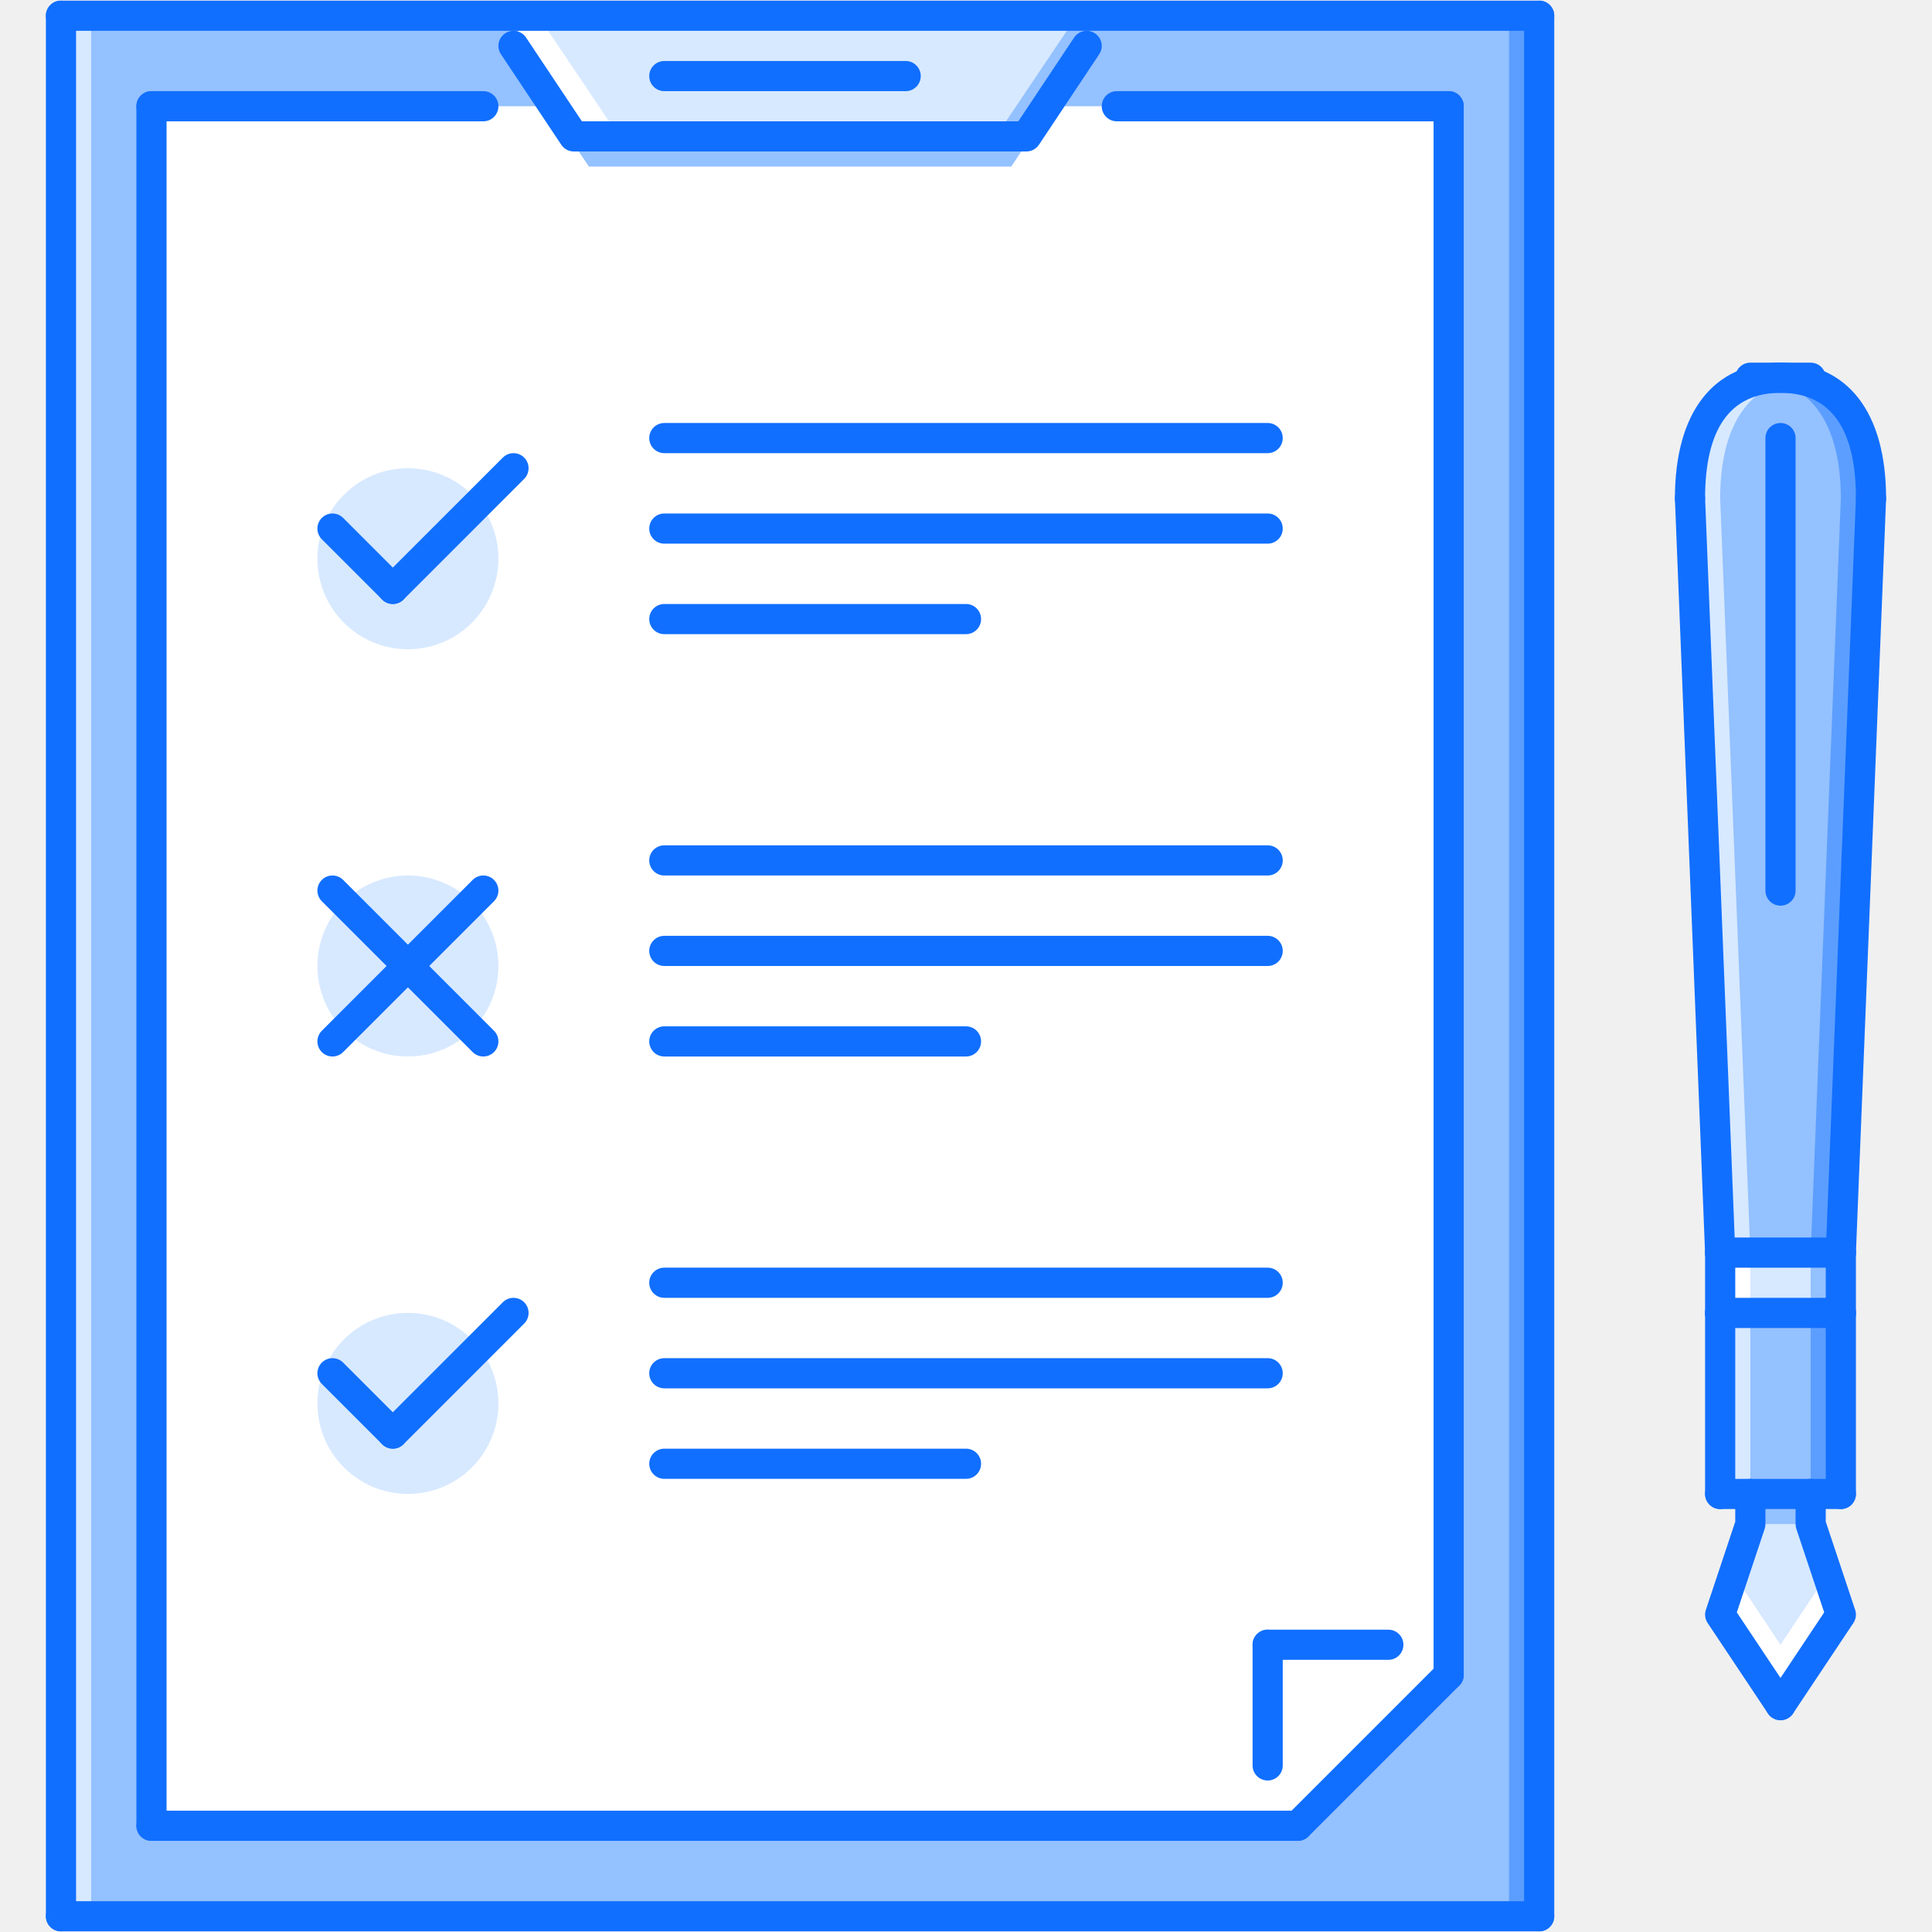
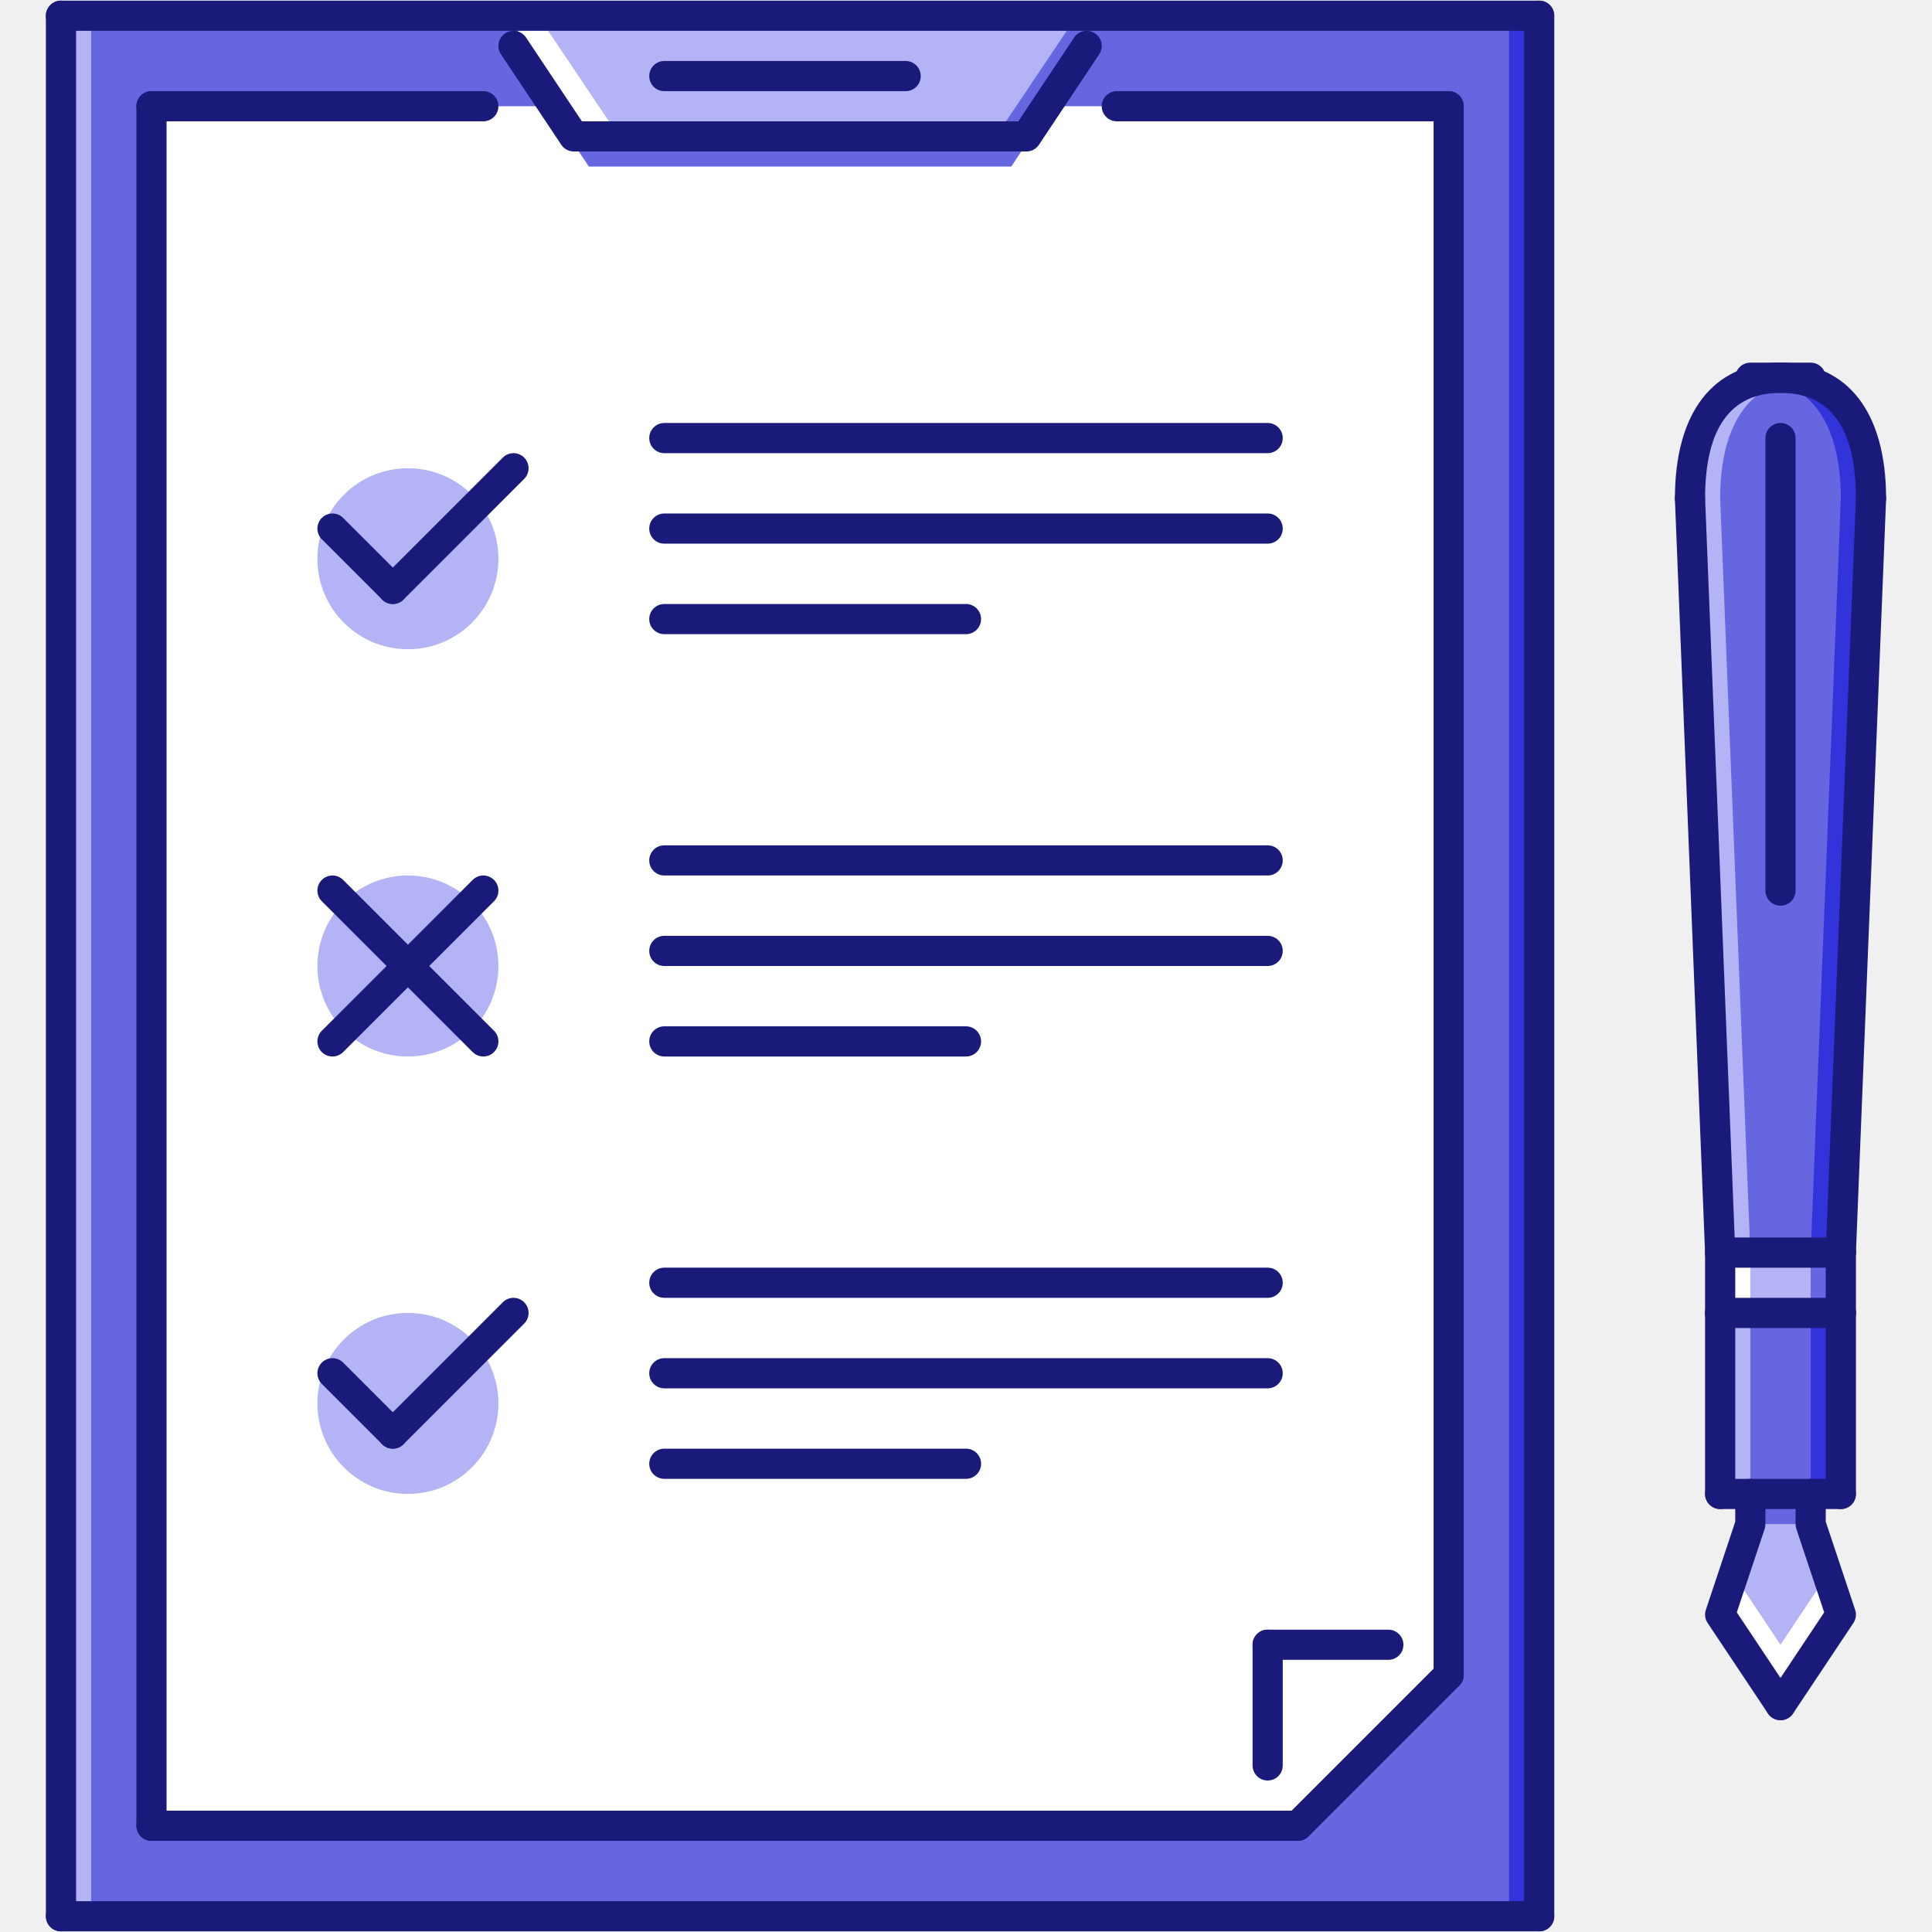
<svg xmlns="http://www.w3.org/2000/svg" version="1.1" id="Layer_1" x="0px" y="0px" width="512px" height="512px" viewBox="0 0 512 512" enable-background="new 0 0 512 512" xml:space="preserve">
+   <style>
+ 	.primary {
+ 		fill: #3333DB;
+ 	}
+ 
+ 	.darker-primary{
+ 		fill: #2525B4;
+ 	}
+ 
+ 	.lighter-primary {
+ 		fill: #6666E0;
+ 	}
+ 
+ 	.very-light-primary {
+ 		fill: #B3B3F5;
+ 	}
+ 
+ 	.double-dark-primary {
+ 		fill: #1A1A7A;
+ 	}
+ 
+ 	.white {
+ 		fill: #fff;
+ 	}
+ </style>
  <g id="_x32_5_check_x2C__list_x2C__tablet_x2C__document_x2C__pen_x2C__work_x2C__office_1_">
    <g>
      <g>
-         <polygon fill="#D7E9FF" points="479.846,395.904 479.846,403.899 487.841,427.883 471.852,451.866 455.862,427.883      463.857,403.899 463.857,395.904    " />
+         <polygon class="very-light-primary" points="479.846,395.904 479.846,403.899 487.841,427.883 471.852,451.866 455.862,427.883      463.857,403.899 463.857,395.904    " />
      </g>
    </g>
    <g>
      <g>
        <polygon fill="#FFFFFF" points="471.852,435.877 459.414,417.227 455.862,427.883 471.852,451.866 487.841,427.883      484.288,417.227    " />
      </g>
    </g>
    <g>
      <g>
-         <polygon fill="#94C1FF" points="487.841,347.938 487.841,395.904 479.846,395.904 463.857,395.904 455.862,395.904      455.862,347.938    " />
-       </g>
-     </g>
-     <g>
-       <g>
-         <rect x="455.862" y="331.948" fill="#D7E9FF" width="31.979" height="15.989" />
-       </g>
-     </g>
-     <g>
-       <g>
-         <path fill="#94C1FF" d="M495.835,132.084l-7.994,199.864h-31.979l-7.995-199.864c0-17.667,6.316-31.978,23.984-31.978h0.796     C489.684,100.582,495.835,114.658,495.835,132.084z" />
-       </g>
-     </g>
-     <g>
-       <g>
-         <path fill="#D7E9FF" d="M463.857,331.948l-7.995-199.864c0-16.208,5.434-29.448,19.955-31.549     c-1.046-0.156-2.022-0.398-3.17-0.429h-0.796c-17.668,0-23.984,14.311-23.984,31.978l7.995,199.864v15.989v47.967h7.995v-47.967     V331.948z" />
-       </g>
-     </g>
-     <g>
-       <g>
-         <path fill="#5C9EFF" d="M479.846,331.948l7.995-199.864c0-16.208-5.435-29.448-19.956-31.549c1.047-0.156,2.022-0.398,3.17-0.429     h0.797c17.668,0,23.983,14.311,23.983,31.978l-7.994,199.864v15.989v47.967h-7.995v-47.967V331.948z" />
-       </g>
-     </g>
-     <g>
-       <g>
-         <rect x="463.857" y="395.904" fill="#94C1FF" width="15.988" height="7.995" />
-       </g>
-     </g>
-     <g>
-       <g>
-         <rect x="16.162" y="4.171" fill="#94C1FF" width="391.732" height="503.657" />
+         <polygon class="lighter-primary" points="487.841,347.938 487.841,395.904 479.846,395.904 463.857,395.904 455.862,395.904      455.862,347.938    " />
+       </g>
+     </g>
+     <g>
+       <g>
+         <rect x="455.862" y="331.948" class="very-light-primary" width="31.979" height="15.989" />
+       </g>
+     </g>
+     <g>
+       <g>
+         <path class="lighter-primary" d="M495.835,132.084l-7.994,199.864h-31.979l-7.995-199.864c0-17.667,6.316-31.978,23.984-31.978h0.796     C489.684,100.582,495.835,114.658,495.835,132.084z" />
+       </g>
+     </g>
+     <g>
+       <g>
+         <path class="very-light-primary" d="M463.857,331.948l-7.995-199.864c0-16.208,5.434-29.448,19.955-31.549     c-1.046-0.156-2.022-0.398-3.17-0.429h-0.796c-17.668,0-23.984,14.311-23.984,31.978l7.995,199.864v15.989v47.967h7.995v-47.967     V331.948z" />
+       </g>
+     </g>
+     <g>
+       <g>
+         <path class="primary" d="M479.846,331.948l7.995-199.864c0-16.208-5.435-29.448-19.956-31.549c1.047-0.156,2.022-0.398,3.17-0.429     h0.797c17.668,0,23.983,14.311,23.983,31.978l-7.994,199.864v15.989v47.967h-7.995v-47.967V331.948z" />
+       </g>
+     </g>
+     <g>
+       <g>
+         <rect x="463.857" y="395.904" class="lighter-primary" width="15.988" height="7.995" />
+       </g>
+     </g>
+     <g>
+       <g>
+         <rect x="16.162" y="4.171" class="lighter-primary" width="391.732" height="503.657" />
      </g>
    </g>
    <g>
      <g>
        <polygon fill="#FFFFFF" points="343.938,483.845 40.146,483.845 40.146,28.155 383.911,28.155 383.911,443.872    " />
      </g>
    </g>
    <g>
      <g>
-         <polygon fill="#D7E9FF" points="289.147,4.171 134.582,4.171 156.067,36.149 267.998,36.149    " />
+         <polygon class="very-light-primary" points="289.147,4.171 134.582,4.171 156.067,36.149 267.998,36.149    " />
      </g>
    </g>
    <g>
      <g>
        <polygon fill="#FFFFFF" points="134.582,4.171 156.067,36.149 164.062,36.149 142.576,4.171    " />
      </g>
    </g>
    <g>
      <g>
-         <polygon fill="#94C1FF" points="293.395,4.171 271.909,36.149 263.915,36.149 285.4,4.171    " />
-       </g>
-     </g>
-     <g>
-       <g>
-         <rect x="16.162" y="4.171" fill="#D7E9FF" width="7.995" height="503.657" />
-       </g>
-     </g>
-     <g>
-       <g>
-         <rect x="399.9" y="4.171" fill="#5C9EFF" width="7.994" height="503.657" />
-       </g>
-     </g>
-     <g>
-       <g>
-         <polygon fill="#94C1FF" points="339.941,487.842 387.908,487.842 387.908,439.875    " />
-       </g>
-     </g>
-     <g>
-       <g>
-         <polygon fill="#94C1FF" points="267.998,36.149 156.067,36.149 139.953,12.166 134.582,12.166 156.067,44.144 267.998,44.144      289.147,12.166 283.854,12.166    " />
-       </g>
-     </g>
-     <g>
-       <g>
-         <path fill="#D7E9FF" d="M132.083,256c0,13.248-10.735,23.983-23.984,23.983S84.116,269.248,84.116,256     c0-13.249,10.735-23.984,23.984-23.984S132.083,242.751,132.083,256z" />
-       </g>
-     </g>
-     <g>
-       <g>
-         <path fill="#D7E9FF" d="M132.083,148.073c0,13.249-10.735,23.983-23.984,23.983s-23.984-10.734-23.984-23.983     S94.851,124.09,108.1,124.09S132.083,134.824,132.083,148.073z" />
-       </g>
-     </g>
-     <g>
-       <g>
-         <path fill="#D7E9FF" d="M132.083,371.921c0,13.249-10.735,23.983-23.984,23.983s-23.984-10.734-23.984-23.983     s10.735-23.983,23.984-23.983S132.083,358.672,132.083,371.921z" />
+         <polygon class="lighter-primary" points="293.395,4.171 271.909,36.149 263.915,36.149 285.4,4.171    " />
+       </g>
+     </g>
+     <g>
+       <g>
+         <rect x="16.162" y="4.171" class="very-light-primary" width="7.995" height="503.657" />
+       </g>
+     </g>
+     <g>
+       <g>
+         <rect x="399.9" y="4.171" class="primary" width="7.994" height="503.657" />
+       </g>
+     </g>
+     <g>
+       <g>
+         <polygon class="lighter-primary" points="339.941,487.842 387.908,487.842 387.908,439.875    " />
+       </g>
+     </g>
+     <g>
+       <g>
+         <polygon class="lighter-primary" points="267.998,36.149 156.067,36.149 139.953,12.166 134.582,12.166 156.067,44.144 267.998,44.144      289.147,12.166 283.854,12.166    " />
+       </g>
+     </g>
+     <g>
+       <g>
+         <path class="very-light-primary" d="M132.083,256c0,13.248-10.735,23.983-23.984,23.983S84.116,269.248,84.116,256     c0-13.249,10.735-23.984,23.984-23.984S132.083,242.751,132.083,256z" />
+       </g>
+     </g>
+     <g>
+       <g>
+         <path class="very-light-primary" d="M132.083,148.073c0,13.249-10.735,23.983-23.984,23.983s-23.984-10.734-23.984-23.983     S94.851,124.09,108.1,124.09S132.083,134.824,132.083,148.073z" />
+       </g>
+     </g>
+     <g>
+       <g>
+         <path class="very-light-primary" d="M132.083,371.921c0,13.249-10.735,23.983-23.984,23.983s-23.984-10.734-23.984-23.983     s10.735-23.983,23.984-23.983S132.083,358.672,132.083,371.921z" />
      </g>
    </g>
    <g>
      <g>
        <rect x="455.862" y="331.948" fill="#FFFFFF" width="7.995" height="15.989" />
      </g>
    </g>
    <g>
      <g>
-         <rect x="479.846" y="331.948" fill="#94C1FF" width="7.995" height="15.989" />
+         <rect x="479.846" y="331.948" class="lighter-primary" width="7.995" height="15.989" />
      </g>
    </g>
    <g id="_x32_5_check_x2C__list_x2C__tablet_x2C__document_x2C__pen_x2C__work_x2C__office">
      <g>
        <g>
-           <path fill="#116FFF" d="M272.003,40.146H152.07c-1.335,0-2.584-0.671-3.326-1.78l-15.989-23.984      c-1.226-1.834-0.726-4.317,1.109-5.543c1.819-1.218,4.31-0.733,5.543,1.108l14.802,22.204h115.656L284.65,9.948      c1.227-1.842,3.725-2.326,5.543-1.108c1.835,1.226,2.335,3.701,1.109,5.543l-15.974,23.984      C274.587,39.476,273.338,40.146,272.003,40.146z" />
-         </g>
-       </g>
-       <g>
-         <g>
-           <path fill="#116FFF" d="M128.086,32.152h-87.94c-2.21,0-3.998-1.788-3.998-3.997c0-2.21,1.788-3.998,3.998-3.998h87.94      c2.209,0,3.998,1.788,3.998,3.998C132.083,30.364,130.295,32.152,128.086,32.152z" />
-         </g>
-       </g>
-       <g>
-         <g>
-           <path fill="#116FFF" d="M383.911,32.152h-87.94c-2.209,0-3.997-1.788-3.997-3.997c0-2.21,1.788-3.998,3.997-3.998h87.94      c2.21,0,3.997,1.788,3.997,3.998C387.908,30.364,386.121,32.152,383.911,32.152z" />
-         </g>
-       </g>
-       <g>
-         <g>
-           <path fill="#116FFF" d="M240.01,24.158h-63.957c-2.209,0-3.997-1.788-3.997-3.998c0-2.209,1.788-3.997,3.997-3.997h63.957      c2.209,0,3.998,1.788,3.998,3.997C244.007,22.37,242.219,24.158,240.01,24.158z" />
-         </g>
-       </g>
-       <g>
-         <g>
-           <g>
-             <path fill="#116FFF" d="M367.922,439.875h-31.979c-2.209,0-3.997-1.788-3.997-3.998c0-2.209,1.788-3.997,3.997-3.997h31.979       c2.21,0,3.998,1.788,3.998,3.997C371.92,438.087,370.132,439.875,367.922,439.875z" />
-           </g>
-         </g>
-         <g>
-           <g>
-             <path fill="#116FFF" d="M335.943,471.853c-2.209,0-3.997-1.788-3.997-3.997v-31.979c0-2.209,1.788-3.997,3.997-3.997       c2.21,0,3.998,1.788,3.998,3.997v31.979C339.941,470.064,338.153,471.853,335.943,471.853z" />
-           </g>
-         </g>
-       </g>
-       <g>
-         <g>
-           <path fill="#116FFF" d="M40.146,487.842c-2.21,0-3.998-1.787-3.998-3.997V28.155c0-2.21,1.788-3.998,3.998-3.998      c2.209,0,3.997,1.788,3.997,3.998v455.689C44.143,486.055,42.355,487.842,40.146,487.842z" />
-         </g>
-       </g>
-       <g>
-         <g>
-           <path fill="#116FFF" d="M383.911,447.869c-2.209,0-3.997-1.788-3.997-3.997V28.155c0-2.21,1.788-3.998,3.997-3.998      c2.21,0,3.997,1.788,3.997,3.998v415.717C387.908,446.081,386.121,447.869,383.911,447.869z" />
-         </g>
-       </g>
-       <g>
-         <g>
-           <path fill="#116FFF" d="M343.938,487.842c-1.022,0-2.046-0.391-2.826-1.171c-1.562-1.562-1.562-4.091,0-5.652l39.973-39.973      c1.562-1.562,4.091-1.562,5.652,0s1.562,4.091,0,5.652l-39.973,39.973C345.984,487.451,344.961,487.842,343.938,487.842z" />
-         </g>
-       </g>
-       <g>
-         <g>
-           <path fill="#116FFF" d="M343.938,487.842H40.146c-2.21,0-3.998-1.787-3.998-3.997s1.788-3.997,3.998-3.997h303.792      c2.21,0,3.997,1.787,3.997,3.997S346.148,487.842,343.938,487.842z" />
-         </g>
-       </g>
-       <g>
-         <g>
-           <path fill="#116FFF" d="M407.895,511.826c-2.209,0-3.997-1.788-3.997-3.998V4.171c0-2.209,1.788-3.998,3.997-3.998      c2.21,0,3.998,1.788,3.998,3.998v503.657C411.893,510.038,410.104,511.826,407.895,511.826z" />
-         </g>
-       </g>
-       <g>
-         <g>
-           <path fill="#116FFF" d="M407.895,511.826H16.162c-2.209,0-3.998-1.788-3.998-3.998c0-2.209,1.788-3.997,3.998-3.997h391.732      c2.21,0,3.998,1.788,3.998,3.997C411.893,510.038,410.104,511.826,407.895,511.826z" />
-         </g>
-       </g>
-       <g>
-         <g>
-           <path fill="#116FFF" d="M16.162,511.826c-2.209,0-3.998-1.788-3.998-3.998V4.171c0-2.209,1.788-3.998,3.998-3.998      s3.998,1.788,3.998,3.998v503.657C20.16,510.038,18.372,511.826,16.162,511.826z" />
-         </g>
-       </g>
-       <g>
-         <g>
-           <path fill="#116FFF" d="M407.895,8.168H16.162c-2.209,0-3.998-1.788-3.998-3.997s1.788-3.998,3.998-3.998h391.732      c2.21,0,3.998,1.788,3.998,3.998S410.104,8.168,407.895,8.168z" />
-         </g>
-       </g>
-       <g>
-         <g>
-           <g>
-             <path fill="#116FFF" d="M471.852,455.871c-1.288,0-2.553-0.624-3.326-1.779l-15.989-23.984       c-0.687-1.022-0.858-2.311-0.468-3.481l7.791-23.367v-7.347c0-2.209,1.788-3.997,3.998-3.997c2.209,0,3.996,1.788,3.996,3.997       v7.995c0,0.429-0.069,0.858-0.202,1.265l-7.378,22.125l14.904,22.36c1.226,1.835,0.726,4.317-1.109,5.543       C473.39,455.652,472.616,455.871,471.852,455.871z" />
-           </g>
-         </g>
-         <g>
-           <g>
-             <path fill="#116FFF" d="M471.852,455.871c-0.766,0-1.538-0.219-2.218-0.671c-1.834-1.226-2.334-3.708-1.108-5.543l14.904-22.36       l-7.378-22.125c-0.133-0.406-0.203-0.836-0.203-1.265v-7.995c0-2.209,1.788-3.997,3.997-3.997c2.21,0,3.998,1.788,3.998,3.997       v7.347l7.791,23.367c0.391,1.171,0.219,2.459-0.469,3.481l-15.988,23.984C474.404,455.247,473.14,455.871,471.852,455.871z" />
-           </g>
-         </g>
-         <g>
-           <g>
-             <path fill="#116FFF" d="M487.841,335.953h-31.979c-2.21,0-3.997-1.788-3.997-3.997c0-2.21,1.787-3.997,3.997-3.997h31.979       c2.209,0,3.997,1.787,3.997,3.997C491.838,334.165,490.05,335.953,487.841,335.953z" />
-           </g>
-         </g>
-         <g>
-           <g>
-             <path fill="#116FFF" d="M455.862,335.953c-2.14,0-3.911-1.687-3.997-3.841L443.87,132.24c-0.085-2.201,1.632-4.06,3.842-4.153       c2.318,0.156,4.067,1.632,4.153,3.841l7.994,199.872c0.086,2.202-1.632,4.06-3.841,4.153       C455.972,335.953,455.917,335.953,455.862,335.953z" />
-           </g>
-         </g>
-         <g>
-           <g>
-             <path fill="#116FFF" d="M487.841,335.953c-0.055,0-0.102,0-0.156,0c-2.21-0.094-3.927-1.951-3.841-4.153l7.994-199.872       c0.094-2.209,2.084-3.661,4.153-3.841c2.21,0.094,3.927,1.952,3.841,4.153l-7.994,199.872       C491.752,334.267,489.979,335.953,487.841,335.953z" />
-           </g>
-         </g>
-         <g>
-           <g>
-             <path fill="#116FFF" d="M495.835,136.082c-2.209,0-3.997-1.788-3.997-3.998c0-18.565-6.723-27.98-19.986-27.98       c-13.265,0-19.986,9.415-19.986,27.98c0,2.21-1.788,3.998-3.998,3.998c-2.209,0-3.997-1.788-3.997-3.998       c0-22.859,10.196-35.976,27.981-35.976s27.98,13.116,27.98,35.976C499.832,134.294,498.045,136.082,495.835,136.082z" />
-           </g>
-         </g>
-         <g>
-           <g>
-             <path fill="#116FFF" d="M479.846,104.104h-15.988c-2.21,0-3.998-1.788-3.998-3.998s1.788-3.998,3.998-3.998h15.988       c2.21,0,3.998,1.788,3.998,3.998S482.056,104.104,479.846,104.104z" />
-           </g>
-         </g>
-         <g>
-           <g>
-             <path fill="#116FFF" d="M471.852,240.011c-2.21,0-3.998-1.788-3.998-3.997V116.095c0-2.209,1.788-3.997,3.998-3.997       c2.209,0,3.997,1.788,3.997,3.997v119.919C475.849,238.223,474.061,240.011,471.852,240.011z" />
-           </g>
-         </g>
-         <g>
-           <g>
-             <path fill="#116FFF" d="M487.841,351.942h-31.979c-2.21,0-3.997-1.788-3.997-3.997c0-2.21,1.787-3.998,3.997-3.998h31.979       c2.209,0,3.997,1.788,3.997,3.998C491.838,350.154,490.05,351.942,487.841,351.942z" />
-           </g>
-         </g>
-         <g>
-           <g>
-             <path fill="#116FFF" d="M487.841,351.942c-2.21,0-3.997-1.788-3.997-3.997v-15.989c0-2.21,1.787-3.997,3.997-3.997       c2.209,0,3.997,1.787,3.997,3.997v15.989C491.838,350.154,490.05,351.942,487.841,351.942z" />
-           </g>
-         </g>
-         <g>
-           <g>
-             <path fill="#116FFF" d="M455.862,351.942c-2.21,0-3.997-1.788-3.997-3.997v-15.989c0-2.21,1.787-3.997,3.997-3.997       s3.997,1.787,3.997,3.997v15.989C459.859,350.154,458.072,351.942,455.862,351.942z" />
-           </g>
-         </g>
-         <g>
-           <g>
-             <path fill="#116FFF" d="M487.841,399.91h-31.979c-2.21,0-3.997-1.788-3.997-3.998c0-2.209,1.787-3.997,3.997-3.997h31.979       c2.209,0,3.997,1.788,3.997,3.997C491.838,398.122,490.05,399.91,487.841,399.91z" />
-           </g>
-         </g>
-         <g>
-           <g>
-             <path fill="#116FFF" d="M487.841,399.91c-2.21,0-3.997-1.788-3.997-3.998v-47.967c0-2.21,1.787-3.998,3.997-3.998       c2.209,0,3.997,1.788,3.997,3.998v47.967C491.838,398.122,490.05,399.91,487.841,399.91z" />
-           </g>
-         </g>
-         <g>
-           <g>
-             <path fill="#116FFF" d="M455.862,399.91c-2.21,0-3.997-1.788-3.997-3.998v-47.967c0-2.21,1.787-3.998,3.997-3.998       s3.997,1.788,3.997,3.998v47.967C459.859,398.122,458.072,399.91,455.862,399.91z" />
-           </g>
-         </g>
-       </g>
-       <g>
-         <g>
-           <path fill="#116FFF" d="M104.102,160.065c-1.022,0-2.045-0.391-2.826-1.171l-15.989-15.989c-1.561-1.562-1.561-4.091,0-5.653      c1.562-1.561,4.091-1.561,5.653,0l15.989,15.989c1.562,1.561,1.562,4.091,0,5.652      C106.148,159.675,105.125,160.065,104.102,160.065z" />
-         </g>
-       </g>
-       <g>
-         <g>
-           <path fill="#116FFF" d="M104.102,160.065c-1.022,0-2.045-0.391-2.826-1.171c-1.562-1.562-1.562-4.091,0-5.652l31.979-31.978      c1.562-1.562,4.091-1.562,5.652,0s1.562,4.091,0,5.652l-31.979,31.978C106.148,159.675,105.125,160.065,104.102,160.065z" />
-         </g>
-       </g>
-       <g>
-         <g>
-           <path fill="#116FFF" d="M335.943,120.092h-159.89c-2.209,0-3.997-1.788-3.997-3.998c0-2.209,1.788-3.997,3.997-3.997h159.89      c2.21,0,3.998,1.788,3.998,3.997C339.941,118.305,338.153,120.092,335.943,120.092z" />
-         </g>
-       </g>
-       <g>
-         <g>
-           <path fill="#116FFF" d="M335.943,144.076h-159.89c-2.209,0-3.997-1.788-3.997-3.997c0-2.21,1.788-3.998,3.997-3.998h159.89      c2.21,0,3.998,1.788,3.998,3.998C339.941,142.288,338.153,144.076,335.943,144.076z" />
-         </g>
-       </g>
-       <g>
-         <g>
-           <path fill="#116FFF" d="M255.999,168.06h-79.945c-2.209,0-3.997-1.788-3.997-3.997s1.788-3.997,3.997-3.997h79.945      c2.209,0,3.998,1.788,3.998,3.997S258.208,168.06,255.999,168.06z" />
-         </g>
-       </g>
-       <g>
-         <g>
-           <path fill="#116FFF" d="M88.113,279.983c-1.022,0-2.045-0.391-2.826-1.171c-1.561-1.562-1.561-4.091,0-5.652l39.973-39.973      c1.562-1.562,4.091-1.562,5.652,0s1.562,4.091,0,5.652l-39.973,39.973C90.159,279.593,89.136,279.983,88.113,279.983z" />
-         </g>
-       </g>
-       <g>
-         <g>
-           <path fill="#116FFF" d="M128.086,279.983c-1.023,0-2.045-0.391-2.826-1.171L85.287,238.84c-1.561-1.562-1.561-4.091,0-5.652      c1.562-1.562,4.091-1.562,5.653,0l39.973,39.973c1.562,1.562,1.562,4.091,0,5.652      C130.131,279.593,129.109,279.983,128.086,279.983z" />
-         </g>
-       </g>
-       <g>
-         <g>
-           <path fill="#116FFF" d="M335.943,232.016h-159.89c-2.209,0-3.997-1.788-3.997-3.998c0-2.209,1.788-3.997,3.997-3.997h159.89      c2.21,0,3.998,1.788,3.998,3.997C339.941,230.229,338.153,232.016,335.943,232.016z" />
-         </g>
-       </g>
-       <g>
-         <g>
-           <path fill="#116FFF" d="M335.943,256h-159.89c-2.209,0-3.997-1.788-3.997-3.998s1.788-3.997,3.997-3.997h159.89      c2.21,0,3.998,1.788,3.998,3.997S338.153,256,335.943,256z" />
-         </g>
-       </g>
-       <g>
-         <g>
-           <path fill="#116FFF" d="M255.999,279.983h-79.945c-2.209,0-3.997-1.788-3.997-3.997s1.788-3.997,3.997-3.997h79.945      c2.209,0,3.998,1.788,3.998,3.997S258.208,279.983,255.999,279.983z" />
-         </g>
-       </g>
-       <g>
-         <g>
-           <path fill="#116FFF" d="M104.102,383.912c-1.022,0-2.045-0.39-2.826-1.17l-15.989-15.99c-1.561-1.561-1.561-4.09,0-5.652      c1.562-1.561,4.091-1.561,5.653,0l15.989,15.99c1.562,1.561,1.562,4.09,0,5.652      C106.148,383.522,105.125,383.912,104.102,383.912z" />
-         </g>
-       </g>
-       <g>
-         <g>
-           <path fill="#116FFF" d="M104.102,383.912c-1.022,0-2.045-0.39-2.826-1.17c-1.562-1.562-1.562-4.092,0-5.652l31.979-31.979      c1.562-1.562,4.091-1.562,5.652,0c1.562,1.561,1.562,4.091,0,5.652l-31.979,31.979      C106.148,383.522,105.125,383.912,104.102,383.912z" />
-         </g>
-       </g>
-       <g>
-         <g>
-           <path fill="#116FFF" d="M335.943,343.939h-159.89c-2.209,0-3.997-1.787-3.997-3.997c0-2.209,1.788-3.997,3.997-3.997h159.89      c2.21,0,3.998,1.788,3.998,3.997C339.941,342.152,338.153,343.939,335.943,343.939z" />
-         </g>
-       </g>
-       <g>
-         <g>
-           <path fill="#116FFF" d="M335.943,367.924h-159.89c-2.209,0-3.997-1.788-3.997-3.998c0-2.209,1.788-3.997,3.997-3.997h159.89      c2.21,0,3.998,1.788,3.998,3.997C339.941,366.136,338.153,367.924,335.943,367.924z" />
-         </g>
-       </g>
-       <g>
-         <g>
-           <path fill="#116FFF" d="M255.999,391.907h-79.945c-2.209,0-3.997-1.788-3.997-3.997s1.788-3.998,3.997-3.998h79.945      c2.209,0,3.998,1.789,3.998,3.998S258.208,391.907,255.999,391.907z" />
+           <path class="double-dark-primary" d="M272.003,40.146H152.07c-1.335,0-2.584-0.671-3.326-1.78l-15.989-23.984      c-1.226-1.834-0.726-4.317,1.109-5.543c1.819-1.218,4.31-0.733,5.543,1.108l14.802,22.204h115.656L284.65,9.948      c1.227-1.842,3.725-2.326,5.543-1.108c1.835,1.226,2.335,3.701,1.109,5.543l-15.974,23.984      C274.587,39.476,273.338,40.146,272.003,40.146z" />
+         </g>
+       </g>
+       <g>
+         <g>
+           <path class="double-dark-primary" d="M128.086,32.152h-87.94c-2.21,0-3.998-1.788-3.998-3.997c0-2.21,1.788-3.998,3.998-3.998h87.94      c2.209,0,3.998,1.788,3.998,3.998C132.083,30.364,130.295,32.152,128.086,32.152z" />
+         </g>
+       </g>
+       <g>
+         <g>
+           <path class="double-dark-primary" d="M383.911,32.152h-87.94c-2.209,0-3.997-1.788-3.997-3.997c0-2.21,1.788-3.998,3.997-3.998h87.94      c2.21,0,3.997,1.788,3.997,3.998C387.908,30.364,386.121,32.152,383.911,32.152z" />
+         </g>
+       </g>
+       <g>
+         <g>
+           <path class="double-dark-primary" d="M240.01,24.158h-63.957c-2.209,0-3.997-1.788-3.997-3.998c0-2.209,1.788-3.997,3.997-3.997h63.957      c2.209,0,3.998,1.788,3.998,3.997C244.007,22.37,242.219,24.158,240.01,24.158z" />
+         </g>
+       </g>
+       <g>
+         <g>
+           <g>
+             <path class="double-dark-primary" d="M367.922,439.875h-31.979c-2.209,0-3.997-1.788-3.997-3.998c0-2.209,1.788-3.997,3.997-3.997h31.979       c2.21,0,3.998,1.788,3.998,3.997C371.92,438.087,370.132,439.875,367.922,439.875z" />
+           </g>
+         </g>
+         <g>
+           <g>
+             <path class="double-dark-primary" d="M335.943,471.853c-2.209,0-3.997-1.788-3.997-3.997v-31.979c0-2.209,1.788-3.997,3.997-3.997       c2.21,0,3.998,1.788,3.998,3.997v31.979C339.941,470.064,338.153,471.853,335.943,471.853z" />
+           </g>
+         </g>
+       </g>
+       <g>
+         <g>
+           <path class="double-dark-primary" d="M40.146,487.842c-2.21,0-3.998-1.787-3.998-3.997V28.155c0-2.21,1.788-3.998,3.998-3.998      c2.209,0,3.997,1.788,3.997,3.998v455.689C44.143,486.055,42.355,487.842,40.146,487.842z" />
+         </g>
+       </g>
+       <g>
+         <g>
+           <path class="double-dark-primary" d="M383.911,447.869c-2.209,0-3.997-1.788-3.997-3.997V28.155c0-2.21,1.788-3.998,3.997-3.998      c2.21,0,3.997,1.788,3.997,3.998v415.717C387.908,446.081,386.121,447.869,383.911,447.869z" />
+         </g>
+       </g>
+       <g>
+         <g>
+           <path class="double-dark-primary" d="M343.938,487.842c-1.022,0-2.046-0.391-2.826-1.171c-1.562-1.562-1.562-4.091,0-5.652l39.973-39.973      c1.562-1.562,4.091-1.562,5.652,0s1.562,4.091,0,5.652l-39.973,39.973C345.984,487.451,344.961,487.842,343.938,487.842z" />
+         </g>
+       </g>
+       <g>
+         <g>
+           <path class="double-dark-primary" d="M343.938,487.842H40.146c-2.21,0-3.998-1.787-3.998-3.997s1.788-3.997,3.998-3.997h303.792      c2.21,0,3.997,1.787,3.997,3.997S346.148,487.842,343.938,487.842z" />
+         </g>
+       </g>
+       <g>
+         <g>
+           <path class="double-dark-primary" d="M407.895,511.826c-2.209,0-3.997-1.788-3.997-3.998V4.171c0-2.209,1.788-3.998,3.997-3.998      c2.21,0,3.998,1.788,3.998,3.998v503.657C411.893,510.038,410.104,511.826,407.895,511.826z" />
+         </g>
+       </g>
+       <g>
+         <g>
+           <path class="double-dark-primary" d="M407.895,511.826H16.162c-2.209,0-3.998-1.788-3.998-3.998c0-2.209,1.788-3.997,3.998-3.997h391.732      c2.21,0,3.998,1.788,3.998,3.997C411.893,510.038,410.104,511.826,407.895,511.826z" />
+         </g>
+       </g>
+       <g>
+         <g>
+           <path class="double-dark-primary" d="M16.162,511.826c-2.209,0-3.998-1.788-3.998-3.998V4.171c0-2.209,1.788-3.998,3.998-3.998      s3.998,1.788,3.998,3.998v503.657C20.16,510.038,18.372,511.826,16.162,511.826z" />
+         </g>
+       </g>
+       <g>
+         <g>
+           <path class="double-dark-primary" d="M407.895,8.168H16.162c-2.209,0-3.998-1.788-3.998-3.997s1.788-3.998,3.998-3.998h391.732      c2.21,0,3.998,1.788,3.998,3.998S410.104,8.168,407.895,8.168z" />
+         </g>
+       </g>
+       <g>
+         <g>
+           <g>
+             <path class="double-dark-primary" d="M471.852,455.871c-1.288,0-2.553-0.624-3.326-1.779l-15.989-23.984       c-0.687-1.022-0.858-2.311-0.468-3.481l7.791-23.367v-7.347c0-2.209,1.788-3.997,3.998-3.997c2.209,0,3.996,1.788,3.996,3.997       v7.995c0,0.429-0.069,0.858-0.202,1.265l-7.378,22.125l14.904,22.36c1.226,1.835,0.726,4.317-1.109,5.543       C473.39,455.652,472.616,455.871,471.852,455.871z" />
+           </g>
+         </g>
+         <g>
+           <g>
+             <path class="double-dark-primary" d="M471.852,455.871c-0.766,0-1.538-0.219-2.218-0.671c-1.834-1.226-2.334-3.708-1.108-5.543l14.904-22.36       l-7.378-22.125c-0.133-0.406-0.203-0.836-0.203-1.265v-7.995c0-2.209,1.788-3.997,3.997-3.997c2.21,0,3.998,1.788,3.998,3.997       v7.347l7.791,23.367c0.391,1.171,0.219,2.459-0.469,3.481l-15.988,23.984C474.404,455.247,473.14,455.871,471.852,455.871z" />
+           </g>
+         </g>
+         <g>
+           <g>
+             <path class="double-dark-primary" d="M487.841,335.953h-31.979c-2.21,0-3.997-1.788-3.997-3.997c0-2.21,1.787-3.997,3.997-3.997h31.979       c2.209,0,3.997,1.787,3.997,3.997C491.838,334.165,490.05,335.953,487.841,335.953z" />
+           </g>
+         </g>
+         <g>
+           <g>
+             <path class="double-dark-primary" d="M455.862,335.953c-2.14,0-3.911-1.687-3.997-3.841L443.87,132.24c-0.085-2.201,1.632-4.06,3.842-4.153       c2.318,0.156,4.067,1.632,4.153,3.841l7.994,199.872c0.086,2.202-1.632,4.06-3.841,4.153       C455.972,335.953,455.917,335.953,455.862,335.953z" />
+           </g>
+         </g>
+         <g>
+           <g>
+             <path class="double-dark-primary" d="M487.841,335.953c-0.055,0-0.102,0-0.156,0c-2.21-0.094-3.927-1.951-3.841-4.153l7.994-199.872       c0.094-2.209,2.084-3.661,4.153-3.841c2.21,0.094,3.927,1.952,3.841,4.153l-7.994,199.872       C491.752,334.267,489.979,335.953,487.841,335.953z" />
+           </g>
+         </g>
+         <g>
+           <g>
+             <path class="double-dark-primary" d="M495.835,136.082c-2.209,0-3.997-1.788-3.997-3.998c0-18.565-6.723-27.98-19.986-27.98       c-13.265,0-19.986,9.415-19.986,27.98c0,2.21-1.788,3.998-3.998,3.998c-2.209,0-3.997-1.788-3.997-3.998       c0-22.859,10.196-35.976,27.981-35.976s27.98,13.116,27.98,35.976C499.832,134.294,498.045,136.082,495.835,136.082z" />
+           </g>
+         </g>
+         <g>
+           <g>
+             <path class="double-dark-primary" d="M479.846,104.104h-15.988c-2.21,0-3.998-1.788-3.998-3.998s1.788-3.998,3.998-3.998h15.988       c2.21,0,3.998,1.788,3.998,3.998S482.056,104.104,479.846,104.104z" />
+           </g>
+         </g>
+         <g>
+           <g>
+             <path class="double-dark-primary" d="M471.852,240.011c-2.21,0-3.998-1.788-3.998-3.997V116.095c0-2.209,1.788-3.997,3.998-3.997       c2.209,0,3.997,1.788,3.997,3.997v119.919C475.849,238.223,474.061,240.011,471.852,240.011z" />
+           </g>
+         </g>
+         <g>
+           <g>
+             <path class="double-dark-primary" d="M487.841,351.942h-31.979c-2.21,0-3.997-1.788-3.997-3.997c0-2.21,1.787-3.998,3.997-3.998h31.979       c2.209,0,3.997,1.788,3.997,3.998C491.838,350.154,490.05,351.942,487.841,351.942z" />
+           </g>
+         </g>
+         <g>
+           <g>
+             <path class="double-dark-primary" d="M487.841,351.942c-2.21,0-3.997-1.788-3.997-3.997v-15.989c0-2.21,1.787-3.997,3.997-3.997       c2.209,0,3.997,1.787,3.997,3.997v15.989C491.838,350.154,490.05,351.942,487.841,351.942z" />
+           </g>
+         </g>
+         <g>
+           <g>
+             <path class="double-dark-primary" d="M455.862,351.942c-2.21,0-3.997-1.788-3.997-3.997v-15.989c0-2.21,1.787-3.997,3.997-3.997       s3.997,1.787,3.997,3.997v15.989C459.859,350.154,458.072,351.942,455.862,351.942z" />
+           </g>
+         </g>
+         <g>
+           <g>
+             <path class="double-dark-primary" d="M487.841,399.91h-31.979c-2.21,0-3.997-1.788-3.997-3.998c0-2.209,1.787-3.997,3.997-3.997h31.979       c2.209,0,3.997,1.788,3.997,3.997C491.838,398.122,490.05,399.91,487.841,399.91z" />
+           </g>
+         </g>
+         <g>
+           <g>
+             <path class="double-dark-primary" d="M487.841,399.91c-2.21,0-3.997-1.788-3.997-3.998v-47.967c0-2.21,1.787-3.998,3.997-3.998       c2.209,0,3.997,1.788,3.997,3.998v47.967C491.838,398.122,490.05,399.91,487.841,399.91z" />
+           </g>
+         </g>
+         <g>
+           <g>
+             <path class="double-dark-primary" d="M455.862,399.91c-2.21,0-3.997-1.788-3.997-3.998v-47.967c0-2.21,1.787-3.998,3.997-3.998       s3.997,1.788,3.997,3.998v47.967C459.859,398.122,458.072,399.91,455.862,399.91z" />
+           </g>
+         </g>
+       </g>
+       <g>
+         <g>
+           <path class="double-dark-primary" d="M104.102,160.065c-1.022,0-2.045-0.391-2.826-1.171l-15.989-15.989c-1.561-1.562-1.561-4.091,0-5.653      c1.562-1.561,4.091-1.561,5.653,0l15.989,15.989c1.562,1.561,1.562,4.091,0,5.652      C106.148,159.675,105.125,160.065,104.102,160.065z" />
+         </g>
+       </g>
+       <g>
+         <g>
+           <path class="double-dark-primary" d="M104.102,160.065c-1.022,0-2.045-0.391-2.826-1.171c-1.562-1.562-1.562-4.091,0-5.652l31.979-31.978      c1.562-1.562,4.091-1.562,5.652,0s1.562,4.091,0,5.652l-31.979,31.978C106.148,159.675,105.125,160.065,104.102,160.065z" />
+         </g>
+       </g>
+       <g>
+         <g>
+           <path class="double-dark-primary" d="M335.943,120.092h-159.89c-2.209,0-3.997-1.788-3.997-3.998c0-2.209,1.788-3.997,3.997-3.997h159.89      c2.21,0,3.998,1.788,3.998,3.997C339.941,118.305,338.153,120.092,335.943,120.092z" />
+         </g>
+       </g>
+       <g>
+         <g>
+           <path class="double-dark-primary" d="M335.943,144.076h-159.89c-2.209,0-3.997-1.788-3.997-3.997c0-2.21,1.788-3.998,3.997-3.998h159.89      c2.21,0,3.998,1.788,3.998,3.998C339.941,142.288,338.153,144.076,335.943,144.076z" />
+         </g>
+       </g>
+       <g>
+         <g>
+           <path class="double-dark-primary" d="M255.999,168.06h-79.945c-2.209,0-3.997-1.788-3.997-3.997s1.788-3.997,3.997-3.997h79.945      c2.209,0,3.998,1.788,3.998,3.997S258.208,168.06,255.999,168.06z" />
+         </g>
+       </g>
+       <g>
+         <g>
+           <path class="double-dark-primary" d="M88.113,279.983c-1.022,0-2.045-0.391-2.826-1.171c-1.561-1.562-1.561-4.091,0-5.652l39.973-39.973      c1.562-1.562,4.091-1.562,5.652,0s1.562,4.091,0,5.652l-39.973,39.973C90.159,279.593,89.136,279.983,88.113,279.983z" />
+         </g>
+       </g>
+       <g>
+         <g>
+           <path class="double-dark-primary" d="M128.086,279.983c-1.023,0-2.045-0.391-2.826-1.171L85.287,238.84c-1.561-1.562-1.561-4.091,0-5.652      c1.562-1.562,4.091-1.562,5.653,0l39.973,39.973c1.562,1.562,1.562,4.091,0,5.652      C130.131,279.593,129.109,279.983,128.086,279.983z" />
+         </g>
+       </g>
+       <g>
+         <g>
+           <path class="double-dark-primary" d="M335.943,232.016h-159.89c-2.209,0-3.997-1.788-3.997-3.998c0-2.209,1.788-3.997,3.997-3.997h159.89      c2.21,0,3.998,1.788,3.998,3.997C339.941,230.229,338.153,232.016,335.943,232.016z" />
+         </g>
+       </g>
+       <g>
+         <g>
+           <path class="double-dark-primary" d="M335.943,256h-159.89c-2.209,0-3.997-1.788-3.997-3.998s1.788-3.997,3.997-3.997h159.89      c2.21,0,3.998,1.788,3.998,3.997S338.153,256,335.943,256z" />
+         </g>
+       </g>
+       <g>
+         <g>
+           <path class="double-dark-primary" d="M255.999,279.983h-79.945c-2.209,0-3.997-1.788-3.997-3.997s1.788-3.997,3.997-3.997h79.945      c2.209,0,3.998,1.788,3.998,3.997S258.208,279.983,255.999,279.983z" />
+         </g>
+       </g>
+       <g>
+         <g>
+           <path class="double-dark-primary" d="M104.102,383.912c-1.022,0-2.045-0.39-2.826-1.17l-15.989-15.99c-1.561-1.561-1.561-4.09,0-5.652      c1.562-1.561,4.091-1.561,5.653,0l15.989,15.99c1.562,1.561,1.562,4.09,0,5.652      C106.148,383.522,105.125,383.912,104.102,383.912z" />
+         </g>
+       </g>
+       <g>
+         <g>
+           <path class="double-dark-primary" d="M104.102,383.912c-1.022,0-2.045-0.39-2.826-1.17c-1.562-1.562-1.562-4.092,0-5.652l31.979-31.979      c1.562-1.562,4.091-1.562,5.652,0c1.562,1.561,1.562,4.091,0,5.652l-31.979,31.979      C106.148,383.522,105.125,383.912,104.102,383.912z" />
+         </g>
+       </g>
+       <g>
+         <g>
+           <path class="double-dark-primary" d="M335.943,343.939h-159.89c-2.209,0-3.997-1.787-3.997-3.997c0-2.209,1.788-3.997,3.997-3.997h159.89      c2.21,0,3.998,1.788,3.998,3.997C339.941,342.152,338.153,343.939,335.943,343.939z" />
+         </g>
+       </g>
+       <g>
+         <g>
+           <path class="double-dark-primary" d="M335.943,367.924h-159.89c-2.209,0-3.997-1.788-3.997-3.998c0-2.209,1.788-3.997,3.997-3.997h159.89      c2.21,0,3.998,1.788,3.998,3.997C339.941,366.136,338.153,367.924,335.943,367.924z" />
+         </g>
+       </g>
+       <g>
+         <g>
+           <path class="double-dark-primary" d="M255.999,391.907h-79.945c-2.209,0-3.997-1.788-3.997-3.997s1.788-3.998,3.997-3.998h79.945      c2.209,0,3.998,1.789,3.998,3.998S258.208,391.907,255.999,391.907z" />
        </g>
      </g>
    </g>
  </g>
</svg>
